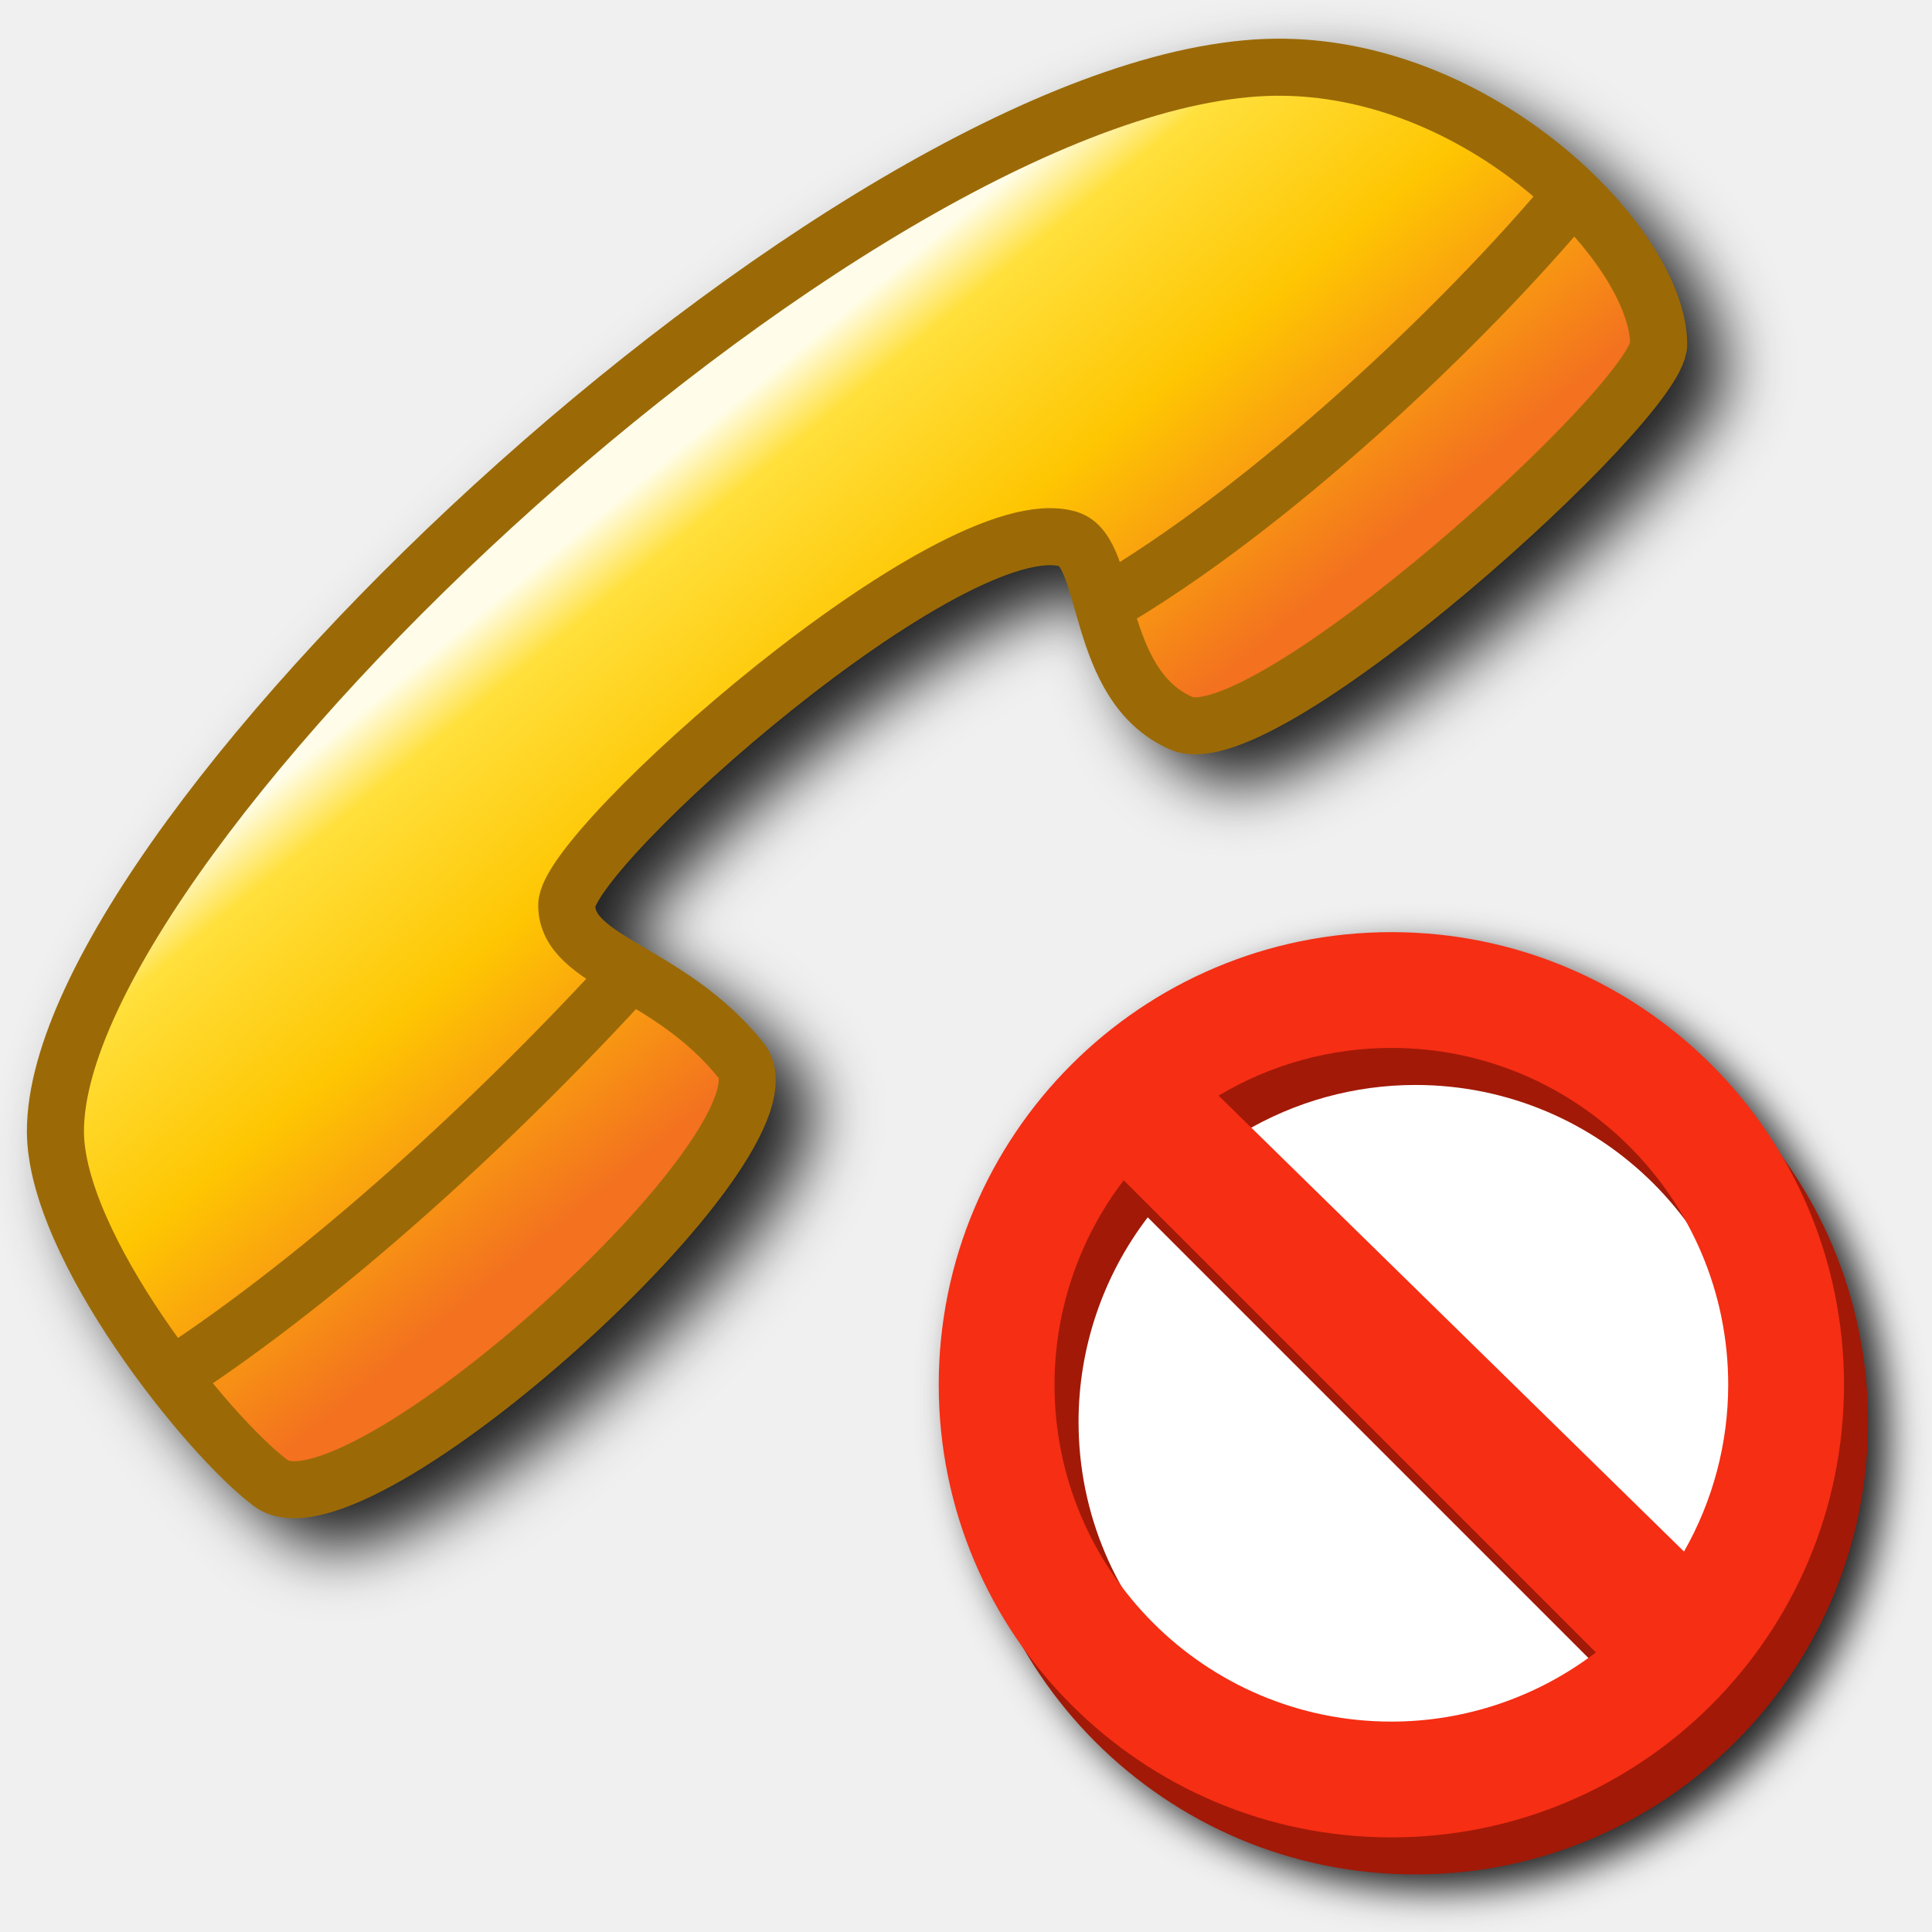
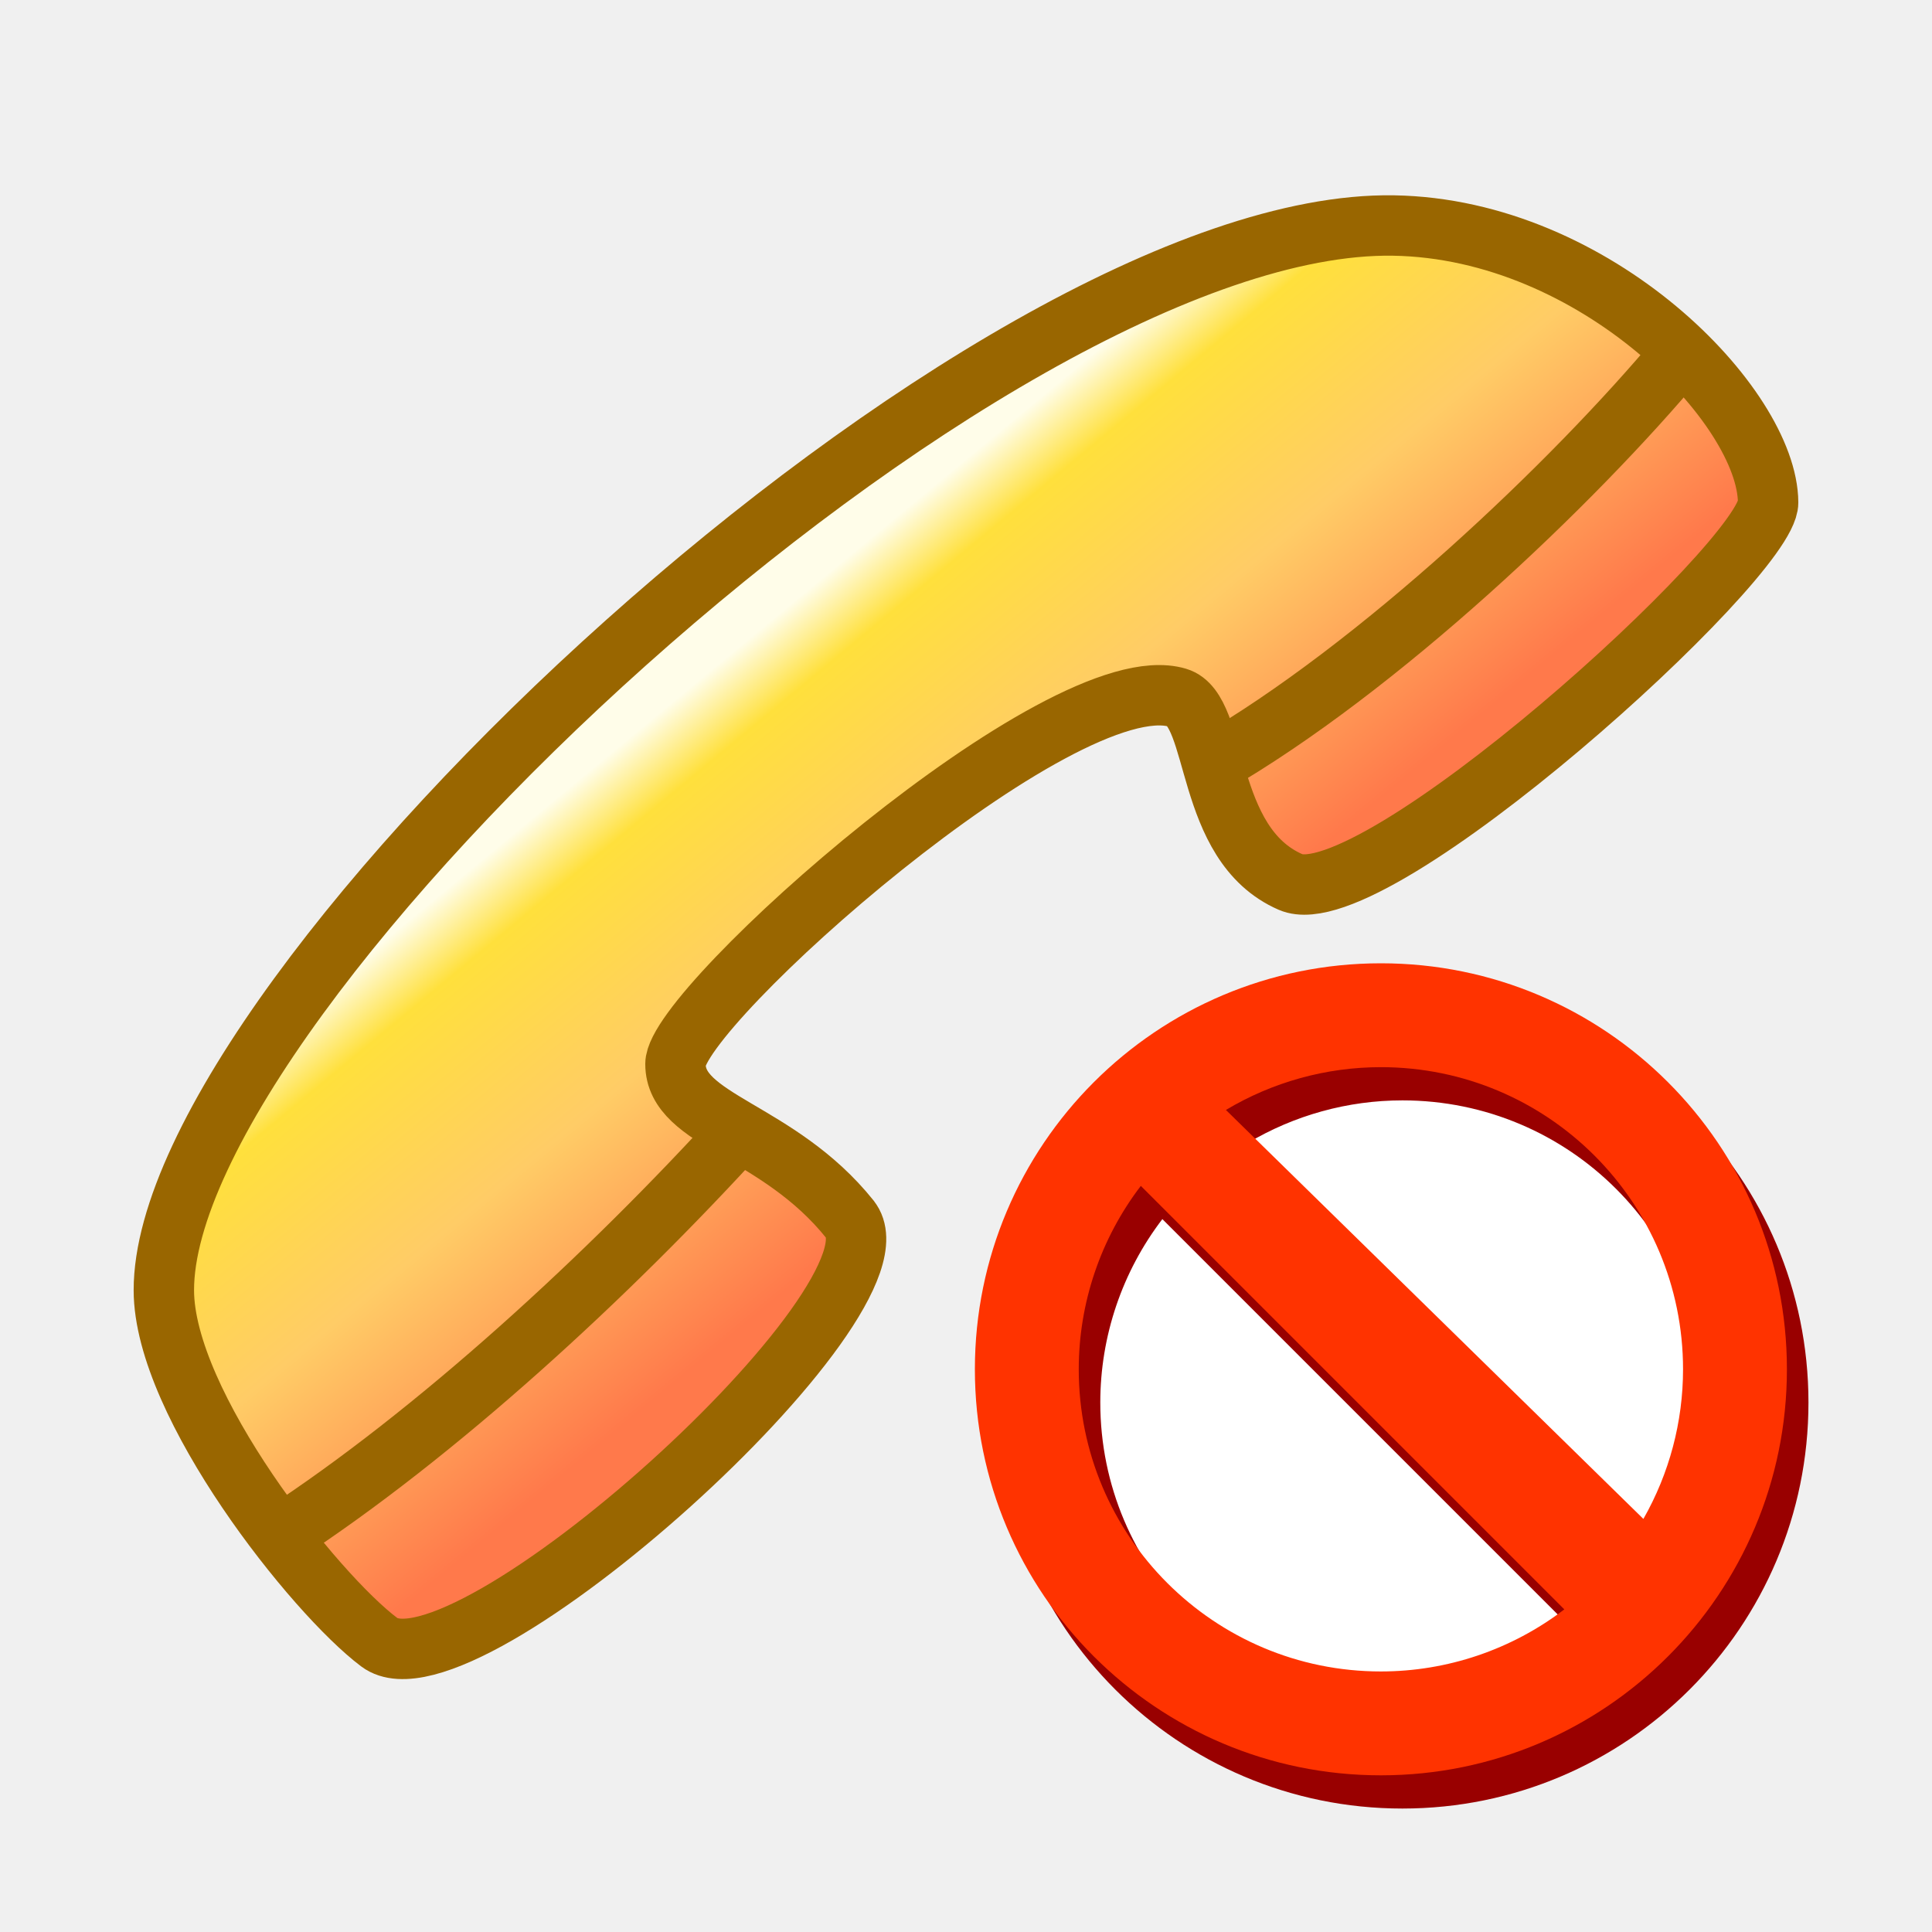
- <svg xmlns="http://www.w3.org/2000/svg" xmlns:xlink="http://www.w3.org/1999/xlink" viewBox="0 0 256 256" width="256" height="256" version="1.1" id="svg14">
+ <svg xmlns="http://www.w3.org/2000/svg" xmlns:xlink="http://www.w3.org/1999/xlink" viewBox="0 0 48 48" width="48" height="48" version="1.1" id="svg14">
  <defs id="defs3051">
    <linearGradient id="linearGradient14257">
-       <stop style="stop-color:#f3711f;stop-opacity:1" offset="0" id="stop14253" />
-       <stop style="stop-color:#fec602;stop-opacity:1" offset="0.5" id="stop27563" />
+       <stop style="stop-color:#ff794b;stop-opacity:1" offset="0" id="stop14253" />
+       <stop style="stop-color:#ffcc66;stop-opacity:1" offset="0.5" id="stop27563" />
      <stop style="stop-color:#ffe03c;stop-opacity:1" offset="0.866" id="stop46537" />
      <stop style="stop-color:#fffde9;stop-opacity:1" offset="1" id="stop14255" />
    </linearGradient>
    <style type="text/css" id="current-color-scheme">
      .ColorScheme-Text {
        color:#232629;
      }
      </style>
    <linearGradient xlink:href="#linearGradient14257" id="linearGradient14259" x1="-70.111" y1="14.934" x2="-75.981" y2="7.844" gradientUnits="userSpaceOnUse" />
    <radialGradient spreadMethod="pad" r="819.2" id="gradient2-62" gradientUnits="userSpaceOnUse" gradientTransform="matrix(0.03321492,0.02554013,-0.0225253,0.02929414,177.2192,-98.25728)" cy="5091.175" cx="-1495.203" fx="-1495.203" fy="5091.175">
      <stop id="stop4113" stop-color="#00bf00" offset="0.0" />
      <stop id="stop4115" stop-color="#006600" offset="0.929" />
    </radialGradient>
    <radialGradient spreadMethod="pad" r="819.2" id="gradient1-6" gradientUnits="userSpaceOnUse" gradientTransform="matrix(0.1525931,0,0,0.1525931,-147.3621,-19.47578)" cy="0" cx="0">
      <stop id="stop4100" stop-color="#ffffff" offset="0.0" />
      <stop id="stop4102" stop-color="#ccffff" offset="0.078" />
      <stop id="stop4104" stop-color="#0099ff" offset="0.298" />
      <stop id="stop4106" stop-color="#0066cc" offset="0.537" />
      <stop id="stop4108" stop-color="#003399" offset="0.753" />
      <stop id="stop4110" stop-color="#9999ff" offset="1.0" />
    </radialGradient>
    <linearGradient x2="819.2" x1="-819.2" spreadMethod="pad" id="gradient0-1" gradientUnits="userSpaceOnUse" gradientTransform="matrix(-0.06871152,-0.06871152,-0.06871152,0.06871152,-137.7692,19.34177)">
      <stop id="stop4093" stop-color="#003399" offset="0.0" />
      <stop id="stop4095" stop-color="#0099ff" offset="0.471" />
      <stop id="stop4097" stop-color="#ccffff" offset="1.0" />
    </linearGradient>
-     <filter style="color-interpolation-filters:sRGB" id="filter1725" x="-0.045" y="-0.051" width="1.091" height="1.102">
-       <feGaussianBlur stdDeviation="4.161" id="feGaussianBlur1727" />
-     </filter>
-     <filter height="1.095" y="-0.048" width="1.097" x="-0.048" id="filter963" style="color-interpolation-filters:sRGB">
-       <feGaussianBlur id="feGaussianBlur965" stdDeviation="4.807" />
-     </filter>
  </defs>
-   <path id="path1550" style="fill:#212121;fill-opacity:1;stroke:none;stroke-width:7.56px;stroke-linecap:butt;stroke-linejoin:miter;stroke-opacity:1;filter:url(#filter1725)" d="M 175.245,9.126 C 160.582,8.889 143.282,15.432 125.177,25.673 107.072,35.913 88.219,49.972 71.052,65.313 53.885,80.654 38.419,97.263 27.148,112.708 15.876,128.153 8.551,142.221 8.568,153.915 c 0.013,9.219 5.459,19.43 11.715,28.676 6.256,9.246 13.29,17.164 18.33,20.941 2.819,2.113 6.222,1.895 9.441,1.064 3.219,-0.83 6.652,-2.427 10.346,-4.549 7.387,-4.243 15.748,-10.641 23.521,-17.646 7.774,-7.005 14.916,-14.575 19.744,-21.328 2.414,-3.377 4.267,-6.525 5.311,-9.572 1.044,-3.047 1.398,-6.582 -0.826,-9.359 -5.283,-6.597 -11.634,-10.138 -16.16,-12.812 -2.263,-1.337 -4.059,-2.492 -5.021,-3.408 -0.773,-0.736 -0.958,-1.119 -1.021,-1.621 0.134,-0.106 0.502,-1.311 1.43,-2.584 1.268,-1.74 3.237,-4.033 5.676,-6.582 4.879,-5.099 11.653,-11.274 18.877,-17.051 7.224,-5.776 14.926,-11.167 21.561,-14.738 6.469,-3.482 12.036,-4.708 13.84,-4.312 -0.006,0.059 0.337,0.406 0.787,1.57 0.618,1.596 1.248,4.107 2.088,6.869 1.68,5.524 4.488,12.635 11.834,15.836 2.927,1.275 5.713,0.62 8.596,-0.379 2.883,-0.999 5.994,-2.603 9.355,-4.637 6.722,-4.067 14.388,-9.878 21.719,-16.072 7.33,-6.194 14.293,-12.754 19.508,-18.34 2.607,-2.793 4.775,-5.33 6.377,-7.553 1.602,-2.223 2.989,-3.616 2.975,-6.752 -0.038,-8.589 -6.528,-17.842 -16.111,-25.828 C 202.873,15.76 189.762,9.36 175.245,9.126 Z" />
-   <g id="g185513" transform="matrix(7.559597,0,0,7.559597,656.5862,6.505457)">
+   <g id="g185513" transform="matrix(1.418313,0,0,1.418313,125.8798,5.151854)">
    <path style="opacity:1;fill:url(#linearGradient14259);fill-opacity:1;stroke:none;stroke-width:1px;stroke-linecap:butt;stroke-linejoin:miter;stroke-opacity:1" d="m -73.865,17.726 c -1.263,-1.577 -3.056,-1.721 -3.056,-2.721 0,-1 6.761,-7.021 8.793,-6.416 0.74,0.22 0.453,2.563 1.982,3.229 1.442,0.628 8.37,-5.647 8.365,-6.647 -0.007,-1.679 -3.009,-4.796 -6.562,-4.853 -7.116,-0.115 -21.548,13.379 -21.54,18.653 0.003,2 2.643,5.316 3.774,6.164 1.478,1.108 9.359,-6.015 8.244,-7.408 z" id="path14398" />
-     <path style="opacity:1;fill:none;fill-opacity:1;stroke:#9b6a07;stroke-width:1px;stroke-linecap:round;stroke-linejoin:round;stroke-opacity:1" d="m -73.865,17.726 c -1.263,-1.577 -3.056,-1.721 -3.056,-2.721 0,-1 6.761,-7.021 8.793,-6.416 0.74,0.22 0.453,2.563 1.982,3.229 1.442,0.628 8.37,-5.647 8.365,-6.647 -0.007,-1.679 -3.009,-4.796 -6.562,-4.853 -7.116,-0.115 -21.548,13.379 -21.54,18.653 0.003,2 2.643,5.316 3.774,6.164 1.478,1.108 9.359,-6.015 8.244,-7.408 z" id="path953" />
-     <path style="opacity:1;fill:none;stroke:#9b6a07;stroke-width:1px;stroke-linecap:butt;stroke-linejoin:miter;stroke-opacity:1" d="m -75.754,16.139 c -2.343,2.575 -5.359,5.348 -8.096,7.13" id="path5229" />
-     <path style="opacity:1;fill:none;stroke:#9b6a07;stroke-width:1px;stroke-linecap:butt;stroke-linejoin:miter;stroke-opacity:1" d="m -67.54,9.764 c 2.937,-1.694 6.35,-4.938 8.218,-7.177" id="path5815" />
+     <path style="opacity:1;fill:none;fill-opacity:1;stroke:#996600;stroke-width:1.058;stroke-linecap:round;stroke-linejoin:round;stroke-dasharray:none;stroke-opacity:1" d="m -73.865,17.726 c -1.263,-1.577 -3.056,-1.721 -3.056,-2.721 0,-1 6.761,-7.021 8.793,-6.416 0.74,0.22 0.453,2.563 1.982,3.229 1.442,0.628 8.37,-5.647 8.365,-6.647 -0.007,-1.679 -3.009,-4.796 -6.562,-4.853 -7.116,-0.115 -21.548,13.379 -21.54,18.653 0.003,2 2.643,5.316 3.774,6.164 1.478,1.108 9.359,-6.015 8.244,-7.408 z" id="path953" />
+     <path style="opacity:1;fill:none;stroke:#996600;stroke-width:1.058;stroke-linecap:butt;stroke-linejoin:miter;stroke-dasharray:none;stroke-opacity:1" d="m -75.754,16.139 c -2.343,2.575 -5.359,5.348 -8.096,7.13" id="path5229" />
+     <path style="opacity:1;fill:none;stroke:#996600;stroke-width:1.058;stroke-linecap:butt;stroke-linejoin:miter;stroke-dasharray:none;stroke-opacity:1" d="m -67.54,9.764 c 2.937,-1.694 6.35,-4.938 8.218,-7.177" id="path5815" />
  </g>
-   <g id="layer1" transform="matrix(0.5159457,0,0,0.5159457,117.9047,123.5134)">
-     <path d="M 133.812,4 A 116.244,116.244 0 0 0 17.568,120.245 116.244,116.244 0 0 0 39.48,188.17 116.244,116.244 0 0 0 139.98,246 116.244,116.244 0 0 0 256.224,129.756 116.244,116.244 0 0 0 234.312,61.83 116.244,116.244 0 0 0 133.812,4 Z" style="fill:#212121;fill-opacity:1;fill-rule:evenodd;stroke:none;stroke-width:63.177;stroke-linecap:round;stroke-linejoin:round;stroke-miterlimit:4;stroke-dasharray:none;filter:url(#filter963)" id="circle942" />
-     <g transform="matrix(5.4067,0,0,5.4067,495.5627,-5.4067)" id="g940">
-       <circle style="opacity:1;fill:#ffffff;fill-opacity:1;fill-rule:evenodd;stroke:none;stroke-width:11.685;stroke-linecap:round;stroke-linejoin:round;stroke-miterlimit:4;stroke-dasharray:none" id="path919" cx="-67.31" cy="22.757" r="18.249" />
-       <path d="m -66.692,2.759 a 21.5,21.5 0 0 0 -21.5,21.5 21.5,21.5 0 0 0 21.5,21.5 21.5,21.5 0 0 0 21.5,-21.5 21.5,21.5 0 0 0 -21.5,-21.5 z m 0,5.5 a 16,16 0 0 1 16,16 16,16 0 0 1 -2.1,7.922 L -74.899,10.525 a 16,16 0 0 1 8.207,-2.266 z M -79.405,14.546 -56.979,36.972 a 16,16 0 0 1 -9.713,3.287 16,16 0 0 1 -16,-16 16,16 0 0 1 3.287,-9.713 z" style="opacity:1;fill:#a21907;fill-opacity:1;fill-rule:evenodd;stroke:none;stroke-width:11.685;stroke-linecap:round;stroke-linejoin:round;stroke-miterlimit:4;stroke-dasharray:none" id="path917" />
-       <path id="path889" style="opacity:1;fill:#f52e14;fill-opacity:1;fill-rule:evenodd;stroke:none;stroke-width:11.685;stroke-linecap:round;stroke-linejoin:round;stroke-miterlimit:4;stroke-dasharray:none" d="m -67.833,1 a 21.5,21.5 0 0 0 -21.5,21.5 21.5,21.5 0 0 0 21.5,21.5 21.5,21.5 0 0 0 21.5,-21.5 21.5,21.5 0 0 0 -21.5,-21.5 z m 0,5.5 a 16,16 0 0 1 16,16 16,16 0 0 1 -2.1,7.922 L -76.04,8.766 A 16,16 0 0 1 -67.833,6.5 Z m -12.713,6.287 22.426,22.426 A 16,16 0 0 1 -67.833,38.5 a 16,16 0 0 1 -16,-16 16,16 0 0 1 3.287,-9.713 z" />
-     </g>
+   <g transform="matrix(0.4691764,0,0,0.4691764,66.13359,23.46365)" id="g940">
+     <circle style="opacity:1;fill:#ffffff;fill-opacity:1;fill-rule:evenodd;stroke:none;stroke-width:11.685;stroke-linecap:round;stroke-linejoin:round;stroke-miterlimit:4;stroke-dasharray:none" id="path919" cx="-67.31" cy="22.757" r="18.249" />
+     <path d="m -66.692,2.759 a 21.5,21.5 0 0 0 -21.5,21.5 21.5,21.5 0 0 0 21.5,21.5 21.5,21.5 0 0 0 21.5,-21.5 21.5,21.5 0 0 0 -21.5,-21.5 z m 0,5.5 a 16,16 0 0 1 16,16 16,16 0 0 1 -2.1,7.922 L -74.899,10.525 a 16,16 0 0 1 8.207,-2.266 z M -79.405,14.546 -56.979,36.972 a 16,16 0 0 1 -9.713,3.287 16,16 0 0 1 -16,-16 16,16 0 0 1 3.287,-9.713 z" style="opacity:1;fill:#990000;fill-opacity:1;fill-rule:evenodd;stroke:none;stroke-width:11.685;stroke-linecap:round;stroke-linejoin:round;stroke-miterlimit:4;stroke-dasharray:none" id="path917" />
+     <path id="path889" style="opacity:1;fill:#ff3300;fill-opacity:1;fill-rule:evenodd;stroke:none;stroke-width:11.685;stroke-linecap:round;stroke-linejoin:round;stroke-miterlimit:4;stroke-dasharray:none" d="m -67.833,1 a 21.5,21.5 0 0 0 -21.5,21.5 21.5,21.5 0 0 0 21.5,21.5 21.5,21.5 0 0 0 21.5,-21.5 21.5,21.5 0 0 0 -21.5,-21.5 z m 0,5.5 a 16,16 0 0 1 16,16 16,16 0 0 1 -2.1,7.922 L -76.04,8.766 A 16,16 0 0 1 -67.833,6.5 Z m -12.713,6.287 22.426,22.426 A 16,16 0 0 1 -67.833,38.5 a 16,16 0 0 1 -16,-16 16,16 0 0 1 3.287,-9.713 z" />
  </g>
</svg>
